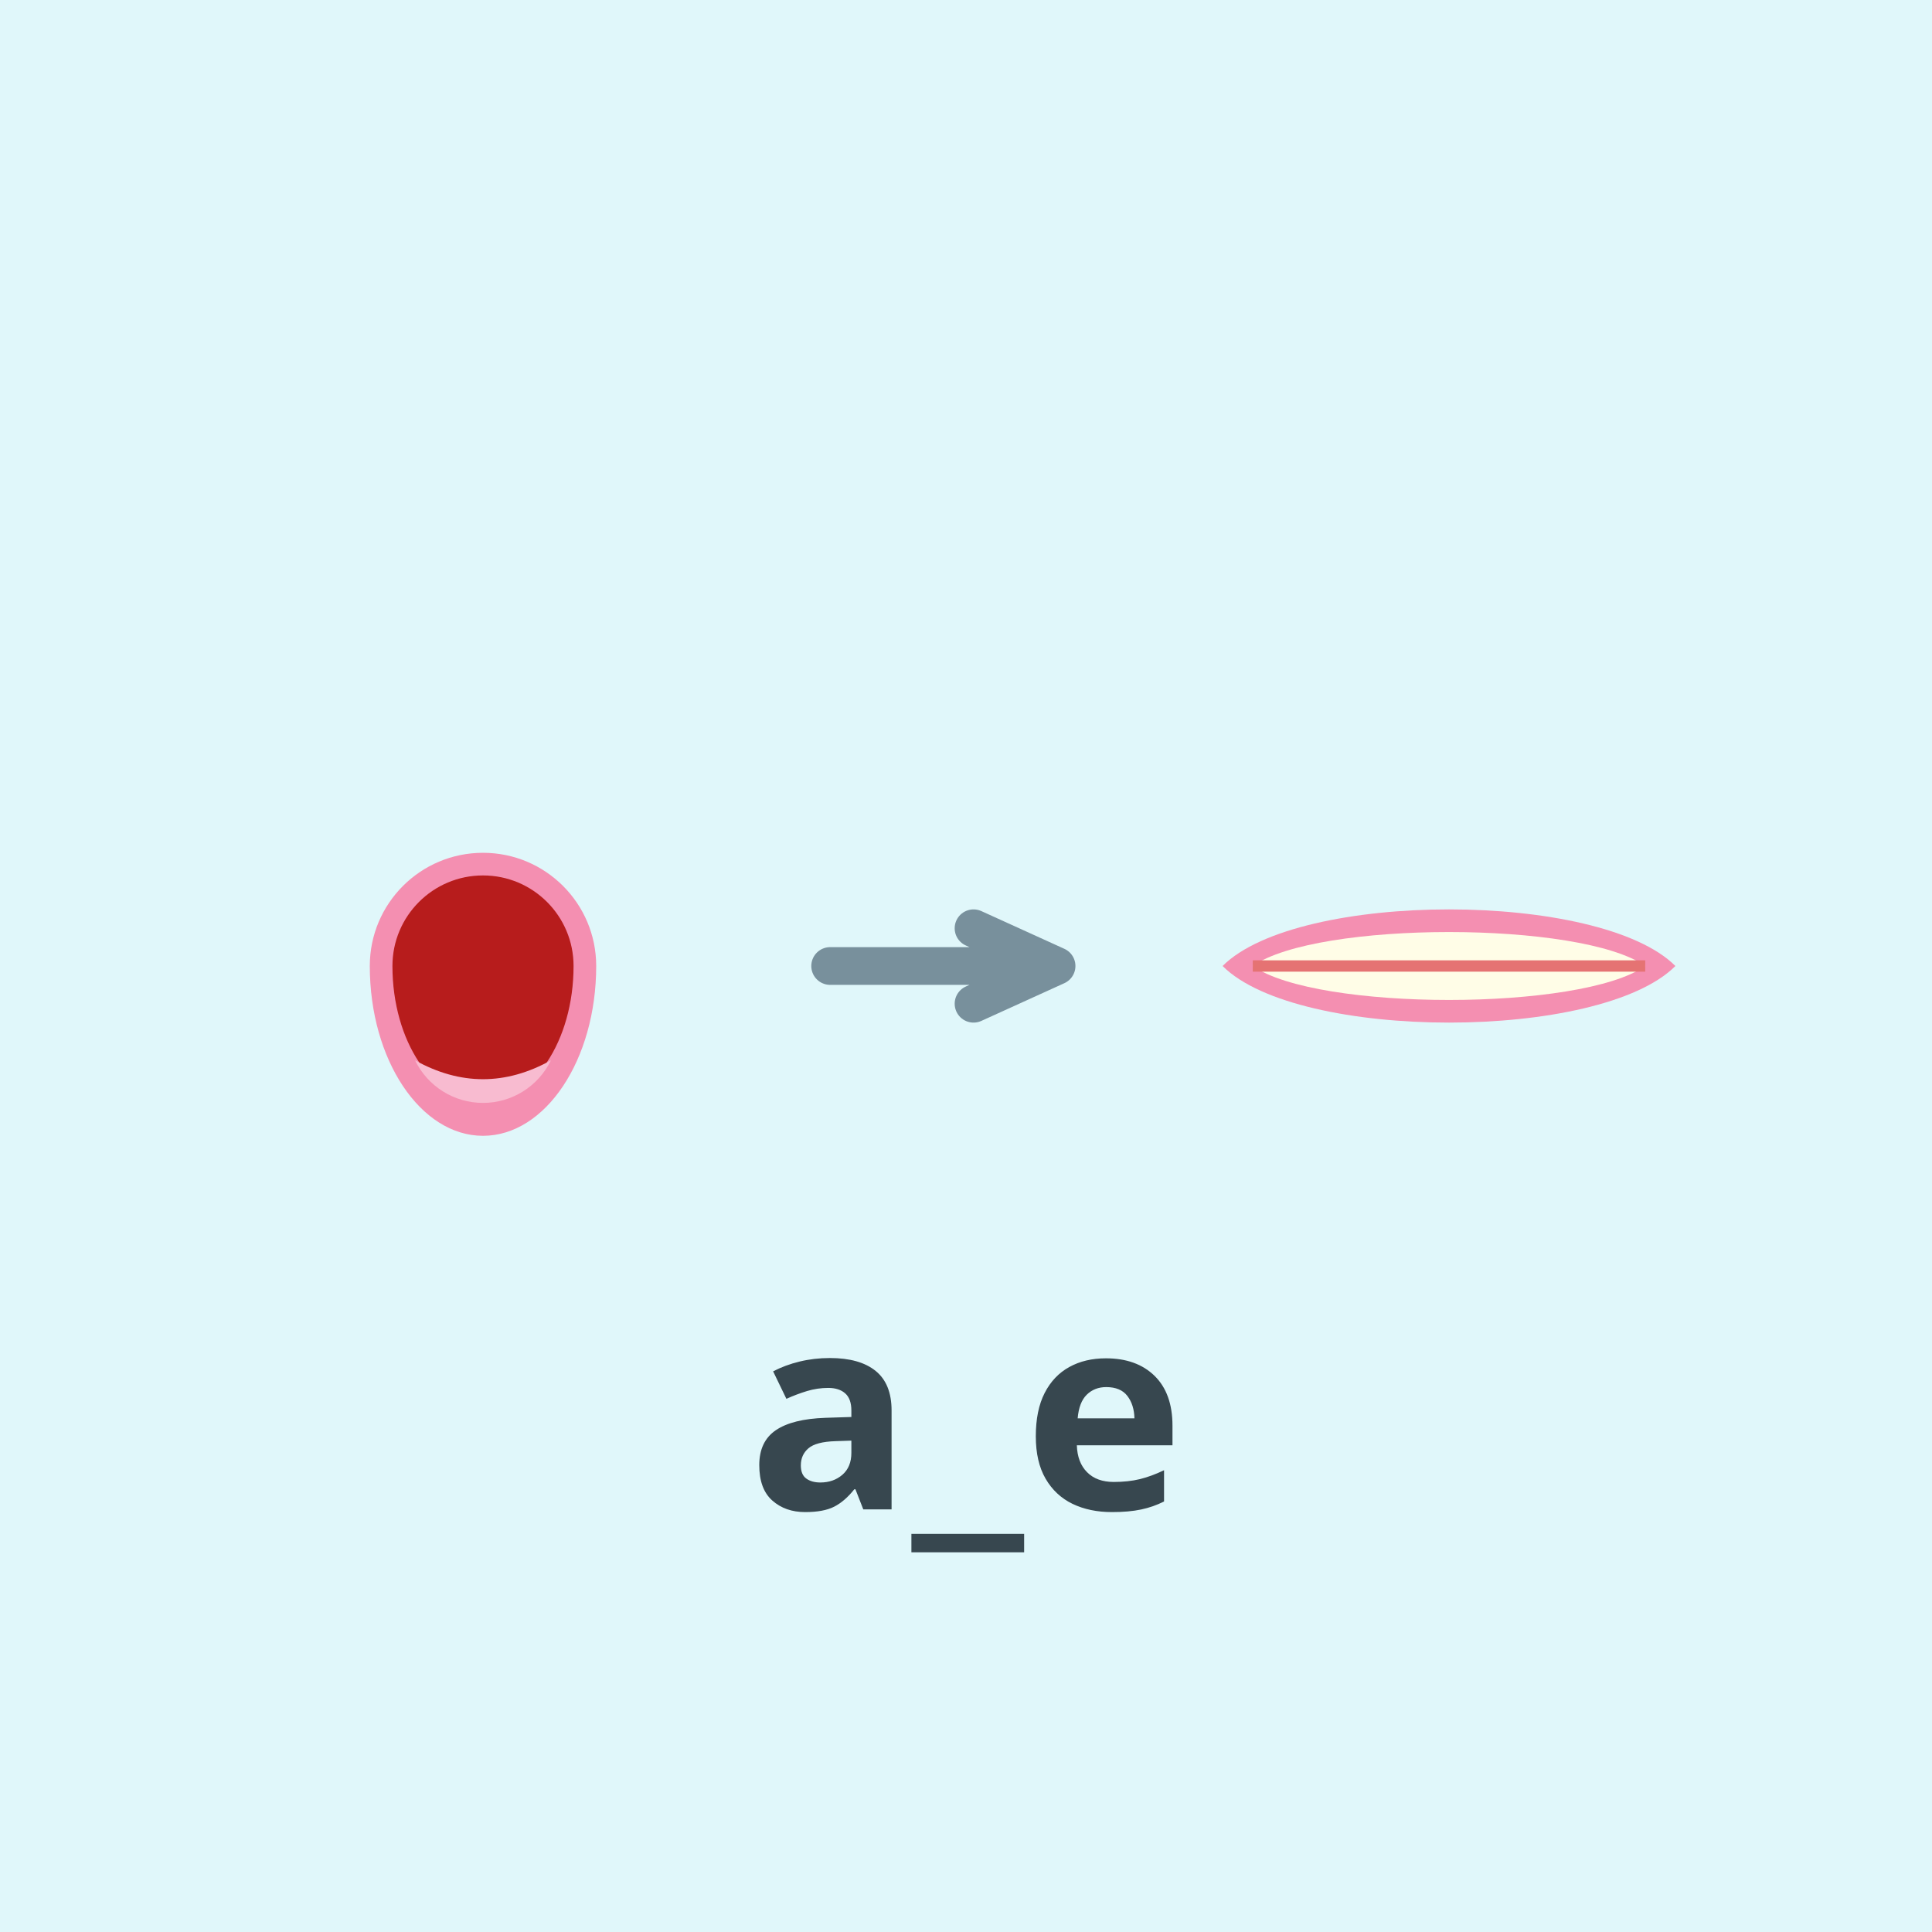
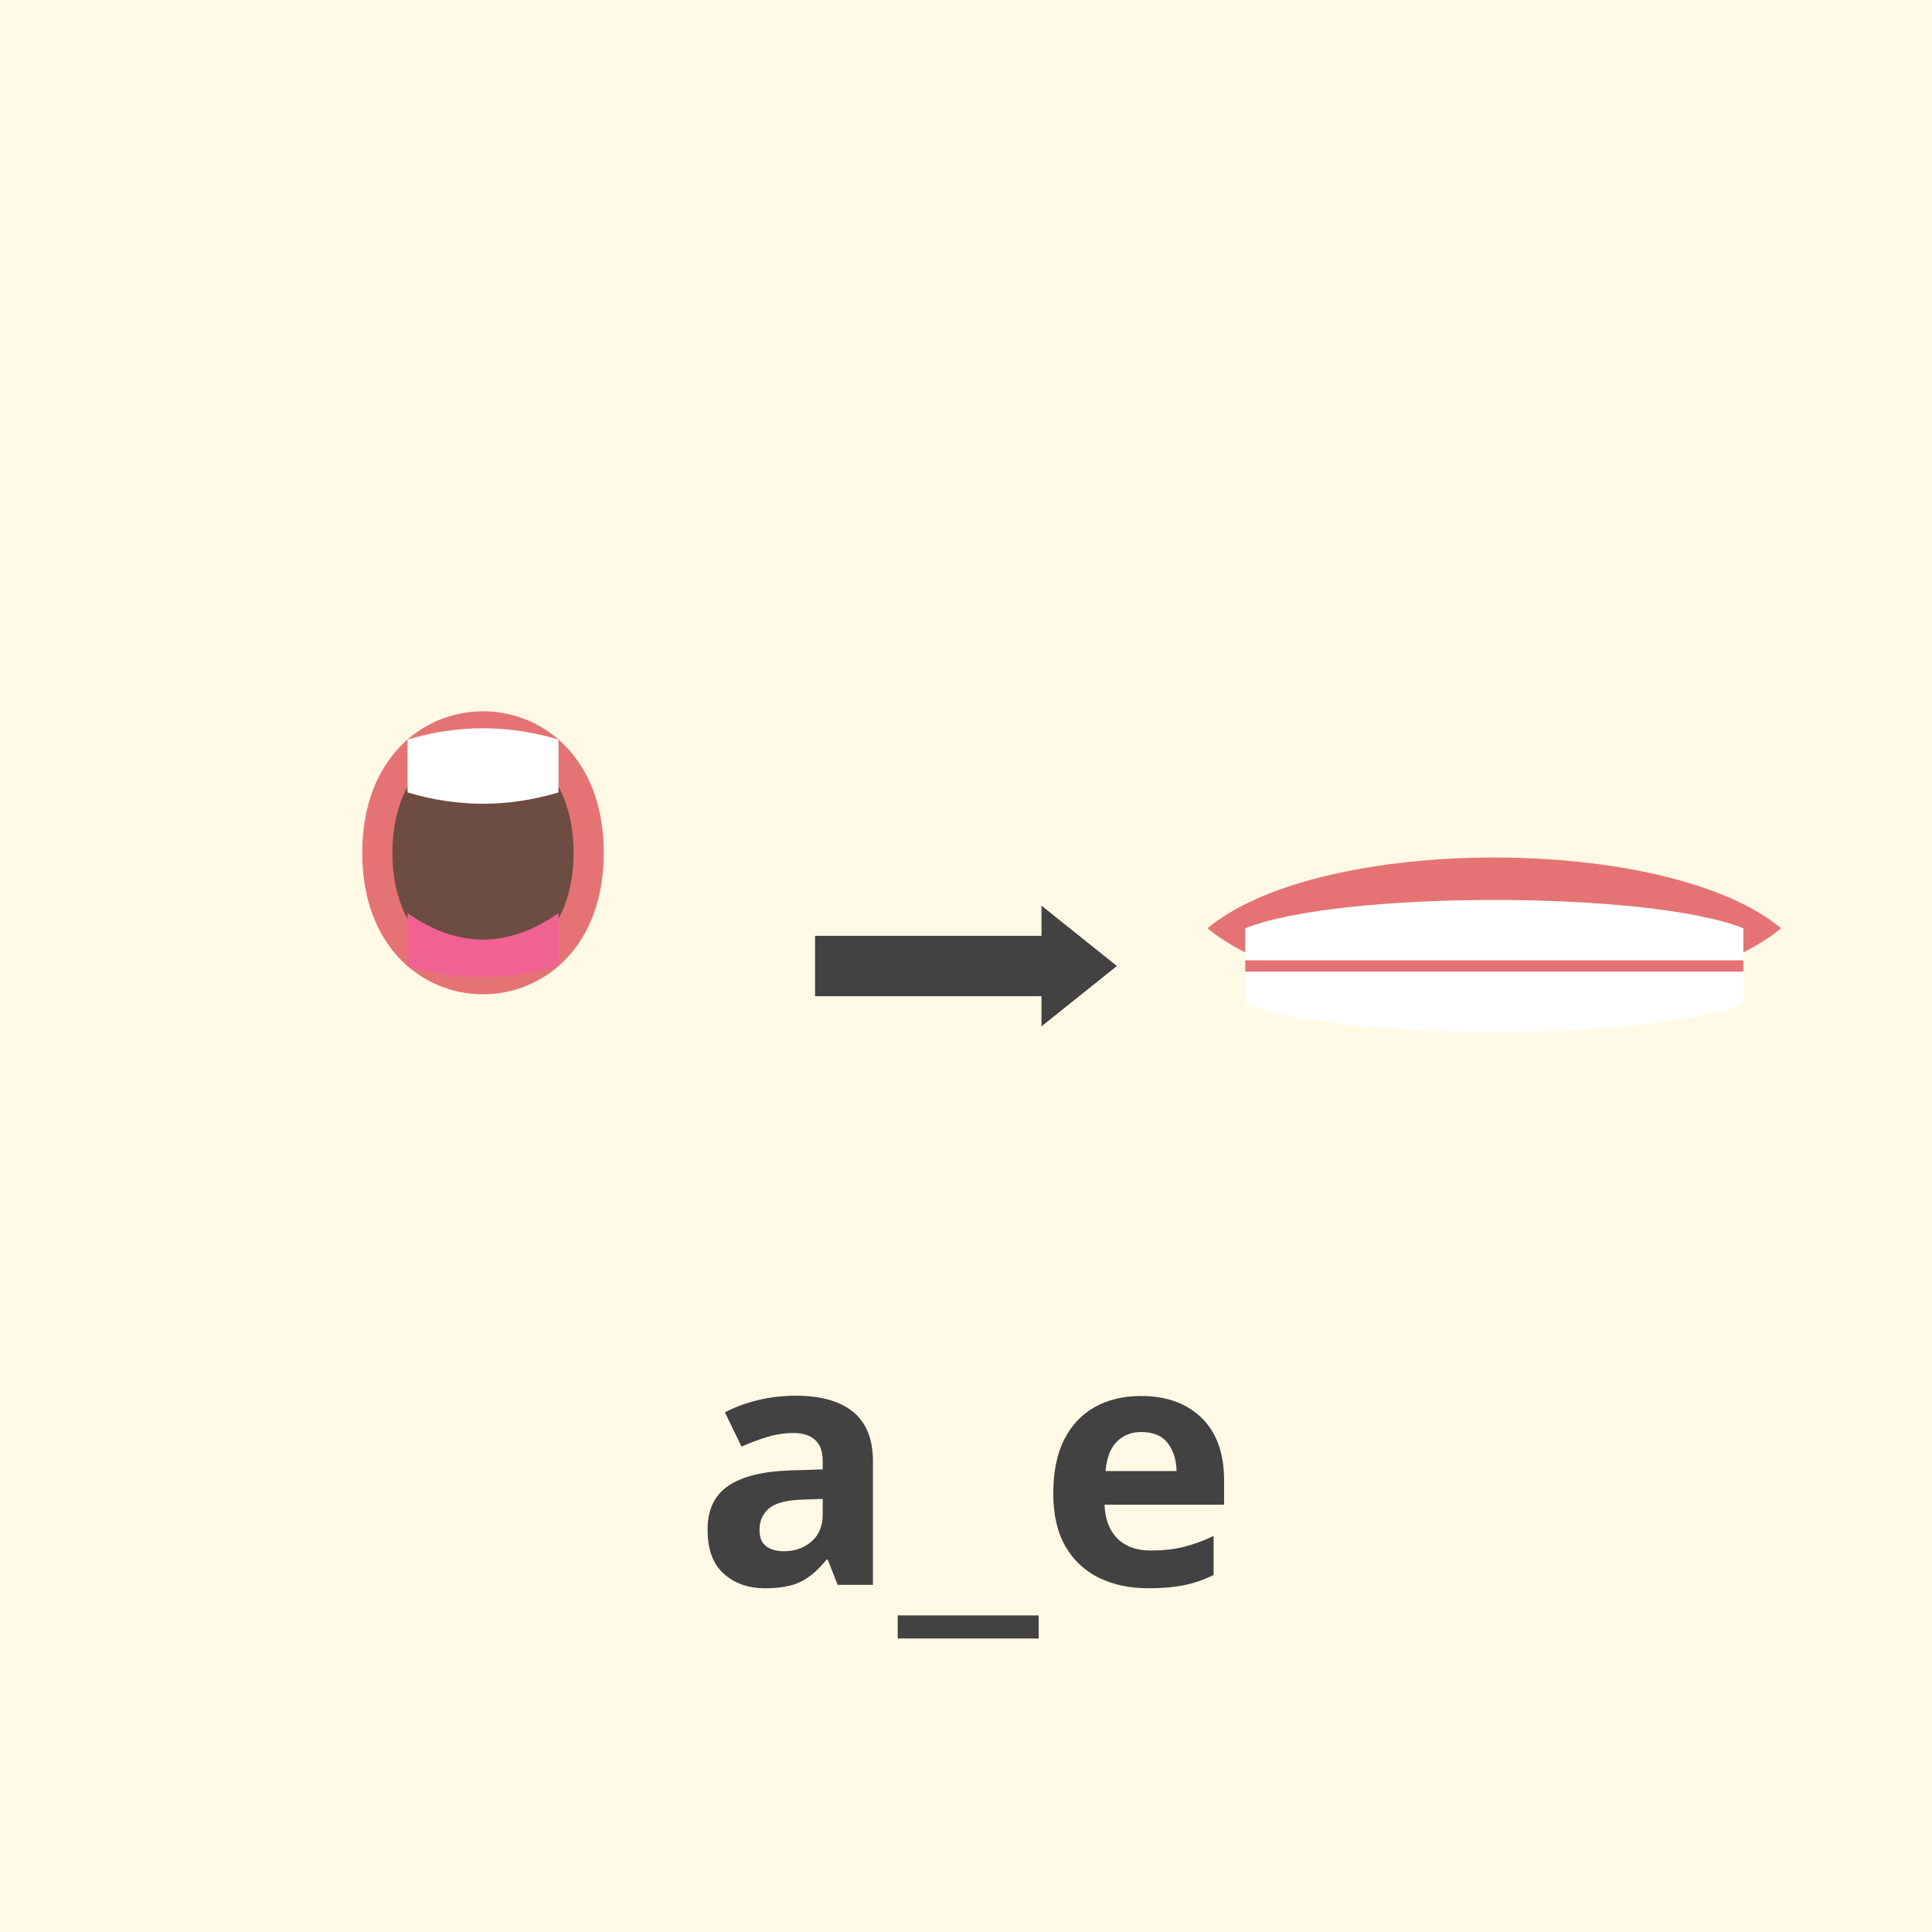
<svg xmlns="http://www.w3.org/2000/svg" width="512" height="512" viewBox="0 0 512 512">
-   <rect width="512" height="512" fill="#E0F7FA" />
-   <g transform="translate(128 256)">
-     <path d="M-30 0A30 45 0 0 0 30 0A30 30 0 0 0-30 0Z" fill="#F48FB1" />
-     <path d="M-24 0A24 36 0 0 0 24 0A24 24 0 0 0-24 0Z" fill="#B71C1C" />
-     <path d="M-18 25A20 20 0 0 0 18 25Q0 35-18 25Z" fill="#F8BBD0" />
+   <rect width="512" height="512" fill="#FFF9E6" />
+   <g>
+     <path d="M96 226c0 50 64 50 64 0 0-50-64-50-64 0z" fill="#E57373" />
+     <path d="M104 226c0 40 48 40 48 0 0-40-48-40-48 0z" fill="#6D4C41" />
+     <path d="M108 196q20-6 40 0v14q-20 6-40 0z" fill="#FFF" />
+     <path d="M108 242q20 14 40 0v14q-20 6-40 0z" fill="#F06292" />
  </g>
-   <path d="M220 256h60m-22-10l22 10-22 10" fill="none" stroke="#78909C" stroke-width="10" stroke-linecap="round" stroke-linejoin="round" />
-   <g transform="translate(384 256)">
-     <path d="M-60 0C-40-20 40-20 60 0C40 20-40 20-60 0Z" fill="#F48FB1" />
-     <path d="M-52 0C-35-12 35-12 52 0C35 12-35 12-52 0Z" fill="#FFFDE7" />
-     <line x1="-52" y1="0" x2="52" y2="0" stroke="#E57373" stroke-width="3" />
+   <path d="M216 248h60v-8l20 16-20 16v-8h-60z" fill="#424242" />
+   <g>
+     <path d="M320 246c30-25 122-25 152 0-30 25-122 25-152 0z" fill="#E57373" />
+     <path d="M330 246c25-10 107-10 132 0v20c-25 10-107 10-132 0z" fill="#FFF" />
+     <line x1="330" y1="256" x2="462" y2="256" stroke="#E57373" stroke-width="3" />
  </g>
-   <text x="256" y="400" font-family="sans-serif" font-size="72" font-weight="bold" text-anchor="middle" fill="#37474F">a_e</text>
+   <text x="256" y="420" font-family="sans-serif" font-weight="bold" font-size="90" text-anchor="middle" fill="#424242">a_e</text>
</svg>
